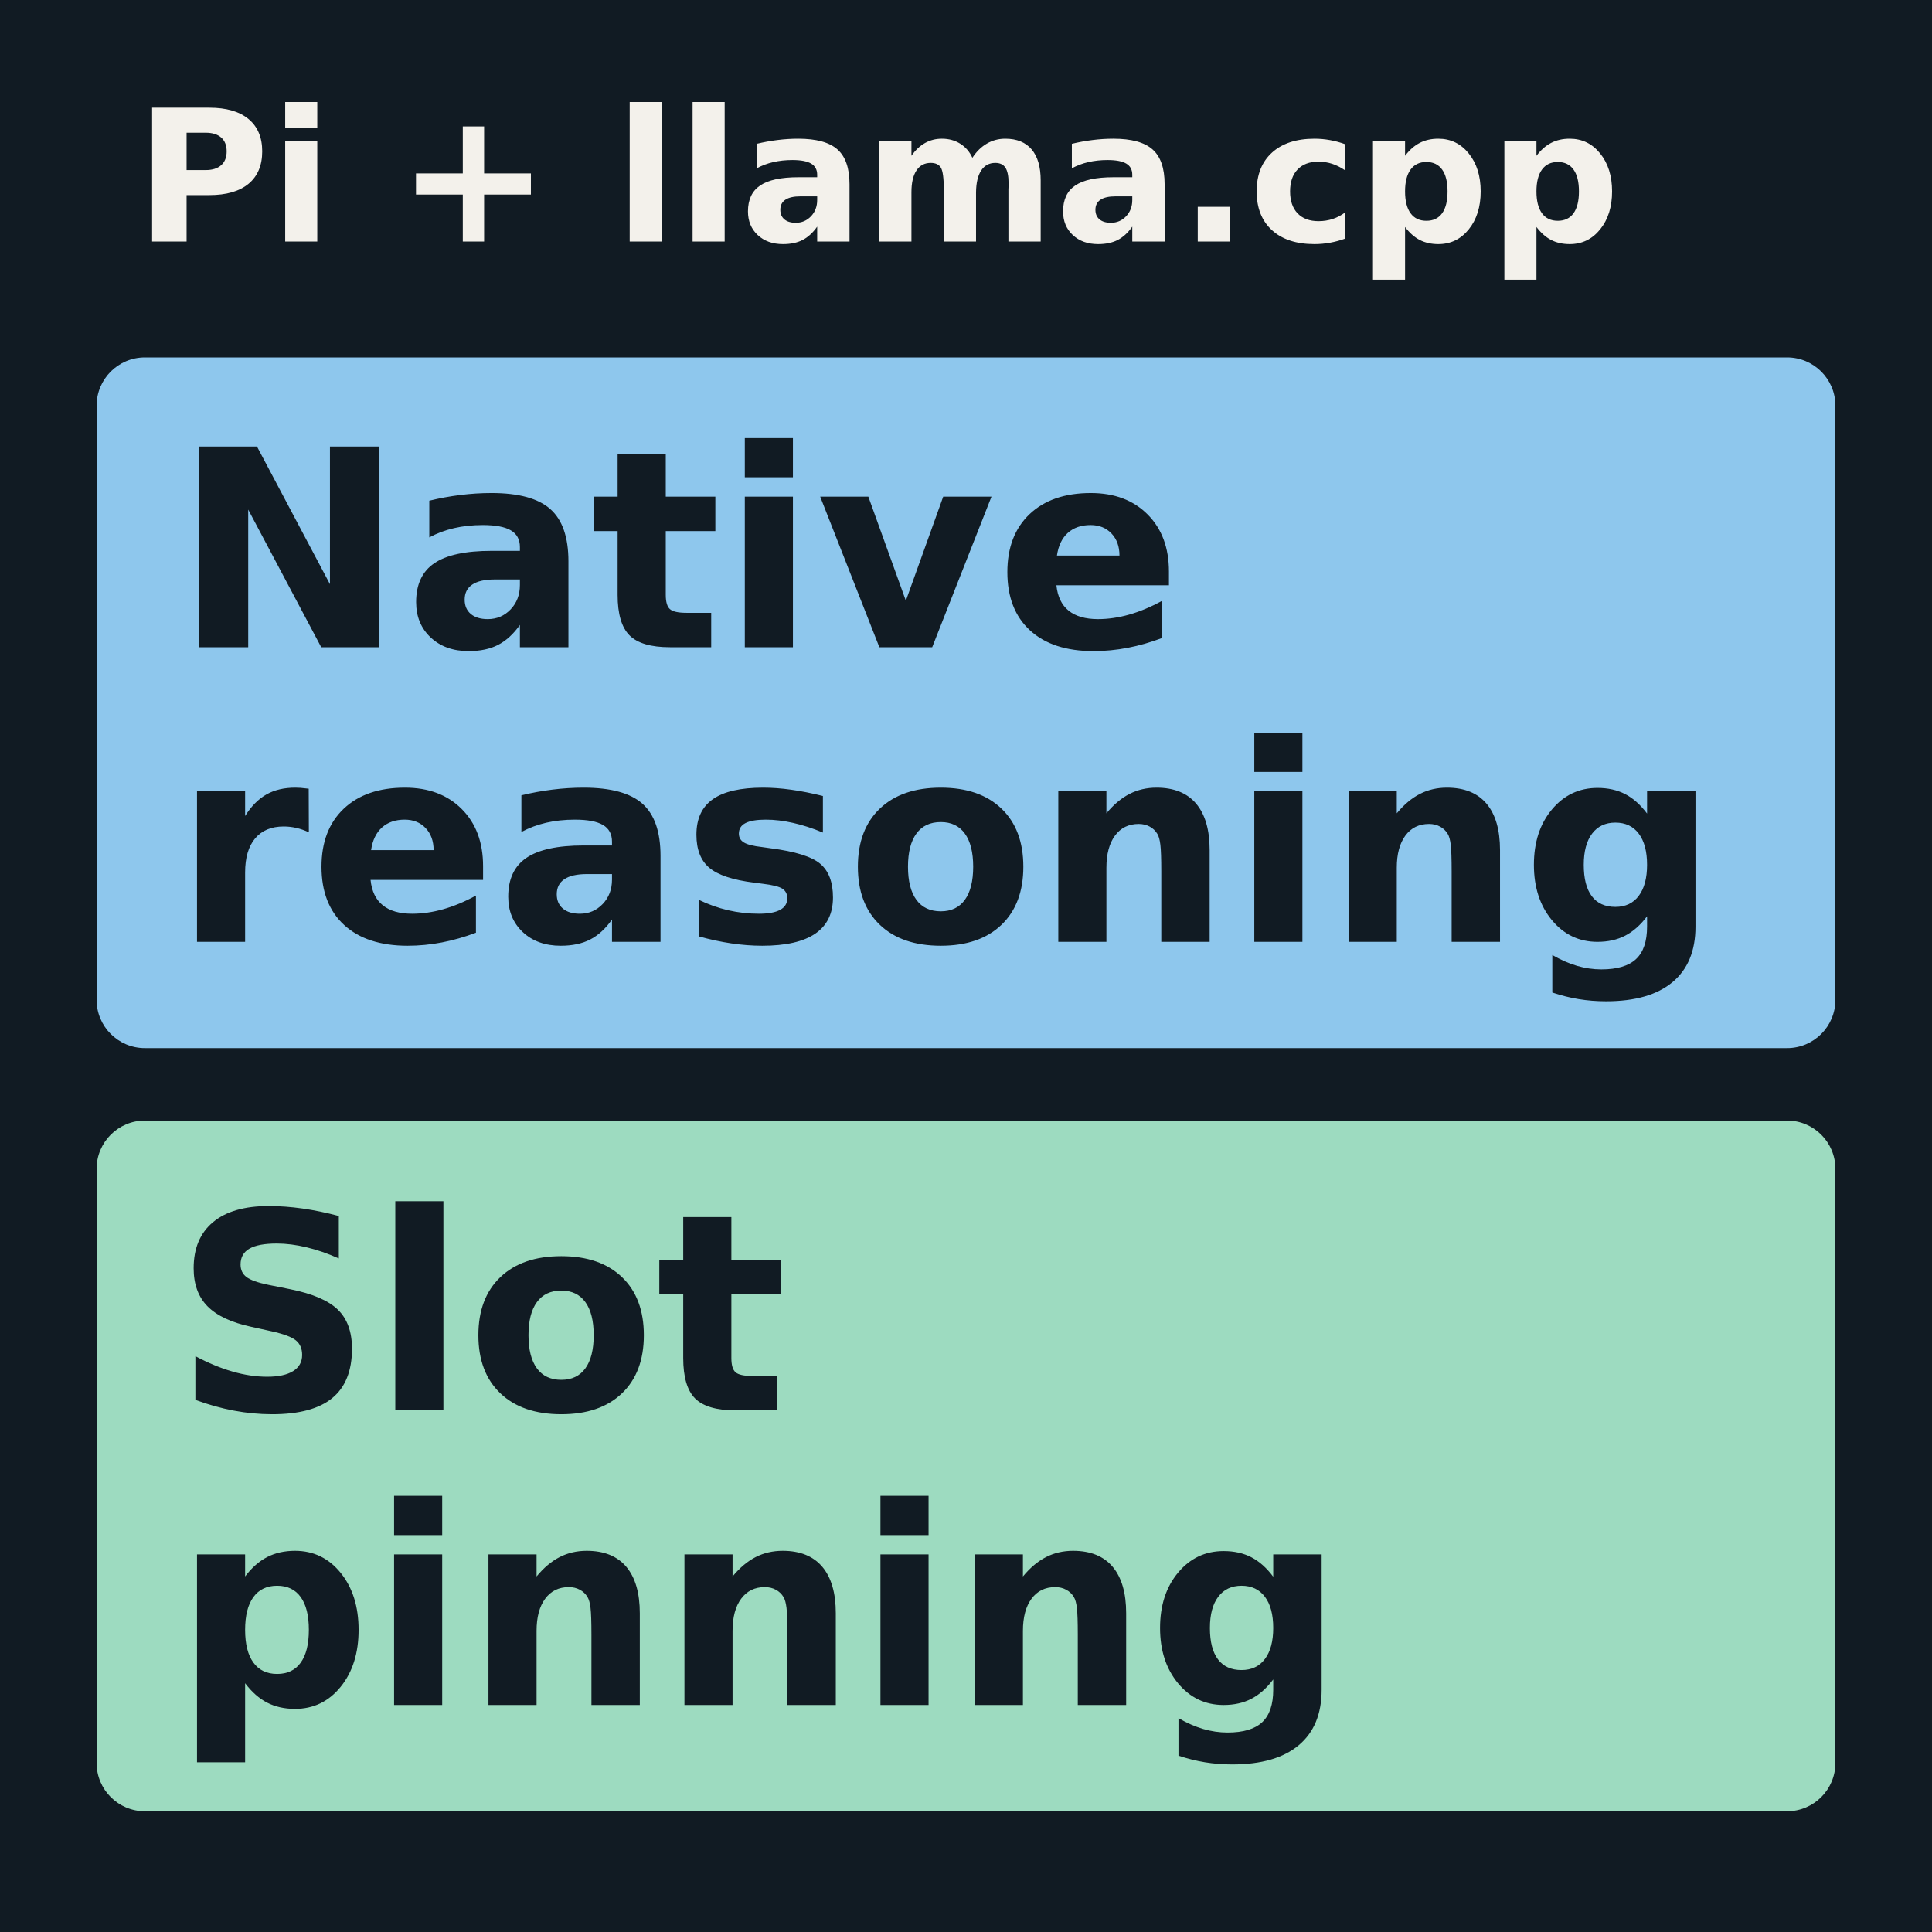
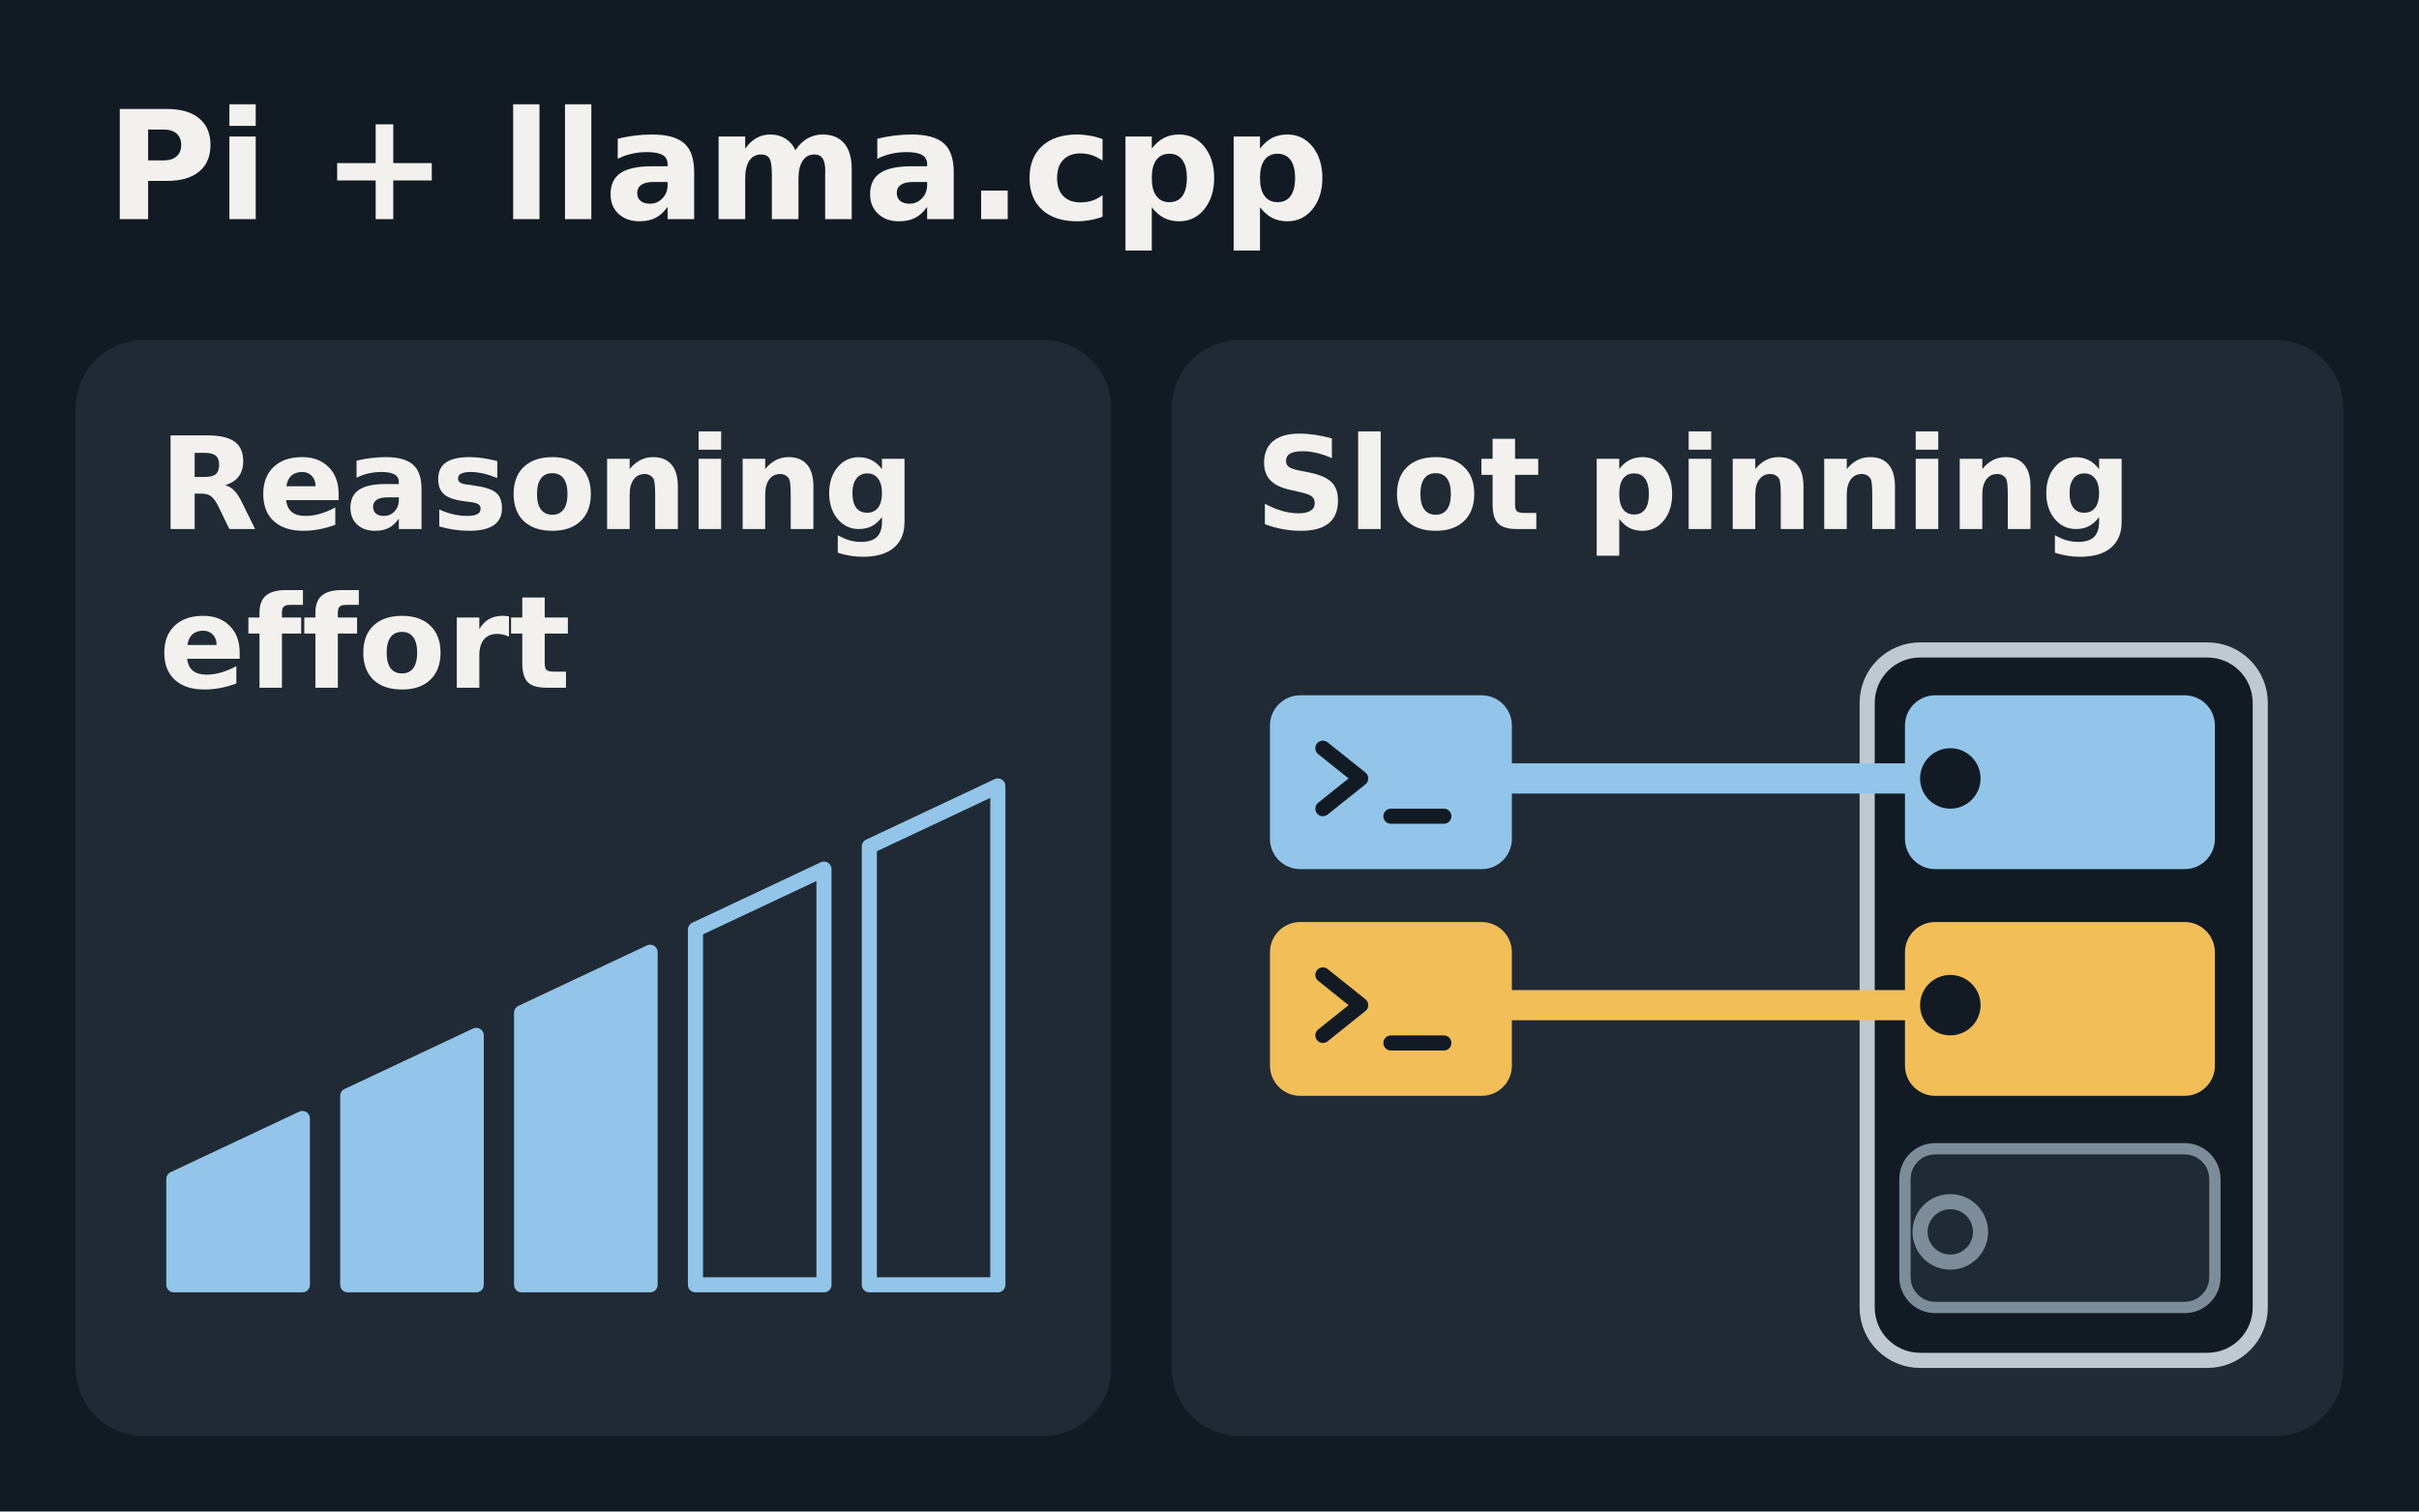
- <svg xmlns="http://www.w3.org/2000/svg" width="800" height="800" viewBox="0 0 800 800">
-   <rect width="800" height="800" fill="#111b23" />
-   <g font-family="DejaVu Sans, sans-serif" font-weight="bold">
-     <text x="56" y="100" font-size="76" fill="#f3f1eb">Pi + llama.cpp</text>
-     <rect x="40" y="148" width="720" height="286" rx="20" fill="#8ec7ed" />
-     <g font-size="114" fill="#111b23">
-       <text x="72" y="268">Native</text>
-       <text x="72" y="390">reasoning</text>
+ <svg xmlns="http://www.w3.org/2000/svg" width="320" height="200" viewBox="0 0 320 200">
+   <rect width="320" height="200" fill="#121B23" />
+   <g font-family="DejaVu Sans, sans-serif" font-weight="bold" fill="#F2F1ED">
+     <text x="14" y="29" font-size="20">Pi + llama.cpp</text>
+     <rect x="10" y="45" width="137" height="145" rx="9" fill="#202A34" />
+     <rect x="155" y="45" width="155" height="145" rx="9" fill="#202A34" />
+     <text x="21" y="70" font-size="17">Reasoning</text>
+     <text x="21" y="91" font-size="17">effort</text>
+     <text x="166" y="70" font-size="17">Slot pinning</text>
+     <g fill="#92C5E9" stroke="#92C5E9" stroke-width="2" stroke-linejoin="round">
+       <path d="M23 156 L40 148 V170 H23 Z" />
+       <path d="M46 145 L63 137 V170 H46 Z" />
+       <path d="M69 134 L86 126 V170 H69 Z" />
+       <path d="M92 123 L109 115 V170 H92 Z" fill="none" />
+       <path d="M115 112 L132 104 V170 H115 Z" fill="none" />
    </g>
-     <rect x="40" y="464" width="720" height="286" rx="20" fill="#9ddbc0" />
-     <g font-size="114" fill="#111b23">
-       <text x="72" y="584">Slot</text>
-       <text x="72" y="706">pinning</text>
+     <rect x="247" y="86" width="52" height="94" rx="7" fill="#121B23" stroke="#C1C9D0" stroke-width="2" />
+     <rect x="252" y="92" width="41" height="23" rx="4" fill="#92C5E9" />
+     <rect x="252" y="122" width="41" height="23" rx="4" fill="#F1BE58" />
+     <rect x="252" y="152" width="41" height="21" rx="4" fill="#202A34" stroke="#7C8D99" stroke-width="1.5" />
+     <g stroke-width="4" fill="none" stroke-linecap="round">
+       <path d="M198 103 H256" stroke="#92C5E9" />
+       <path d="M198 133 H256" stroke="#F1BE58" />
    </g>
+     <rect x="168" y="92" width="32" height="23" rx="4" fill="#92C5E9" />
+     <rect x="168" y="122" width="32" height="23" rx="4" fill="#F1BE58" />
+     <g stroke="#121B23" stroke-width="2" stroke-linecap="round" stroke-linejoin="round" fill="none">
+       <path d="M175 99 L180 103 L175 107 M184 108 H191" />
+       <path d="M175 129 L180 133 L175 137 M184 138 H191" />
+     </g>
+     <g fill="#121B23">
+       <circle cx="258" cy="103" r="4" />
+       <circle cx="258" cy="133" r="4" />
+     </g>
+     <circle cx="258" cy="163" r="4" fill="none" stroke="#7C8D99" stroke-width="2" />
  </g>
</svg>
